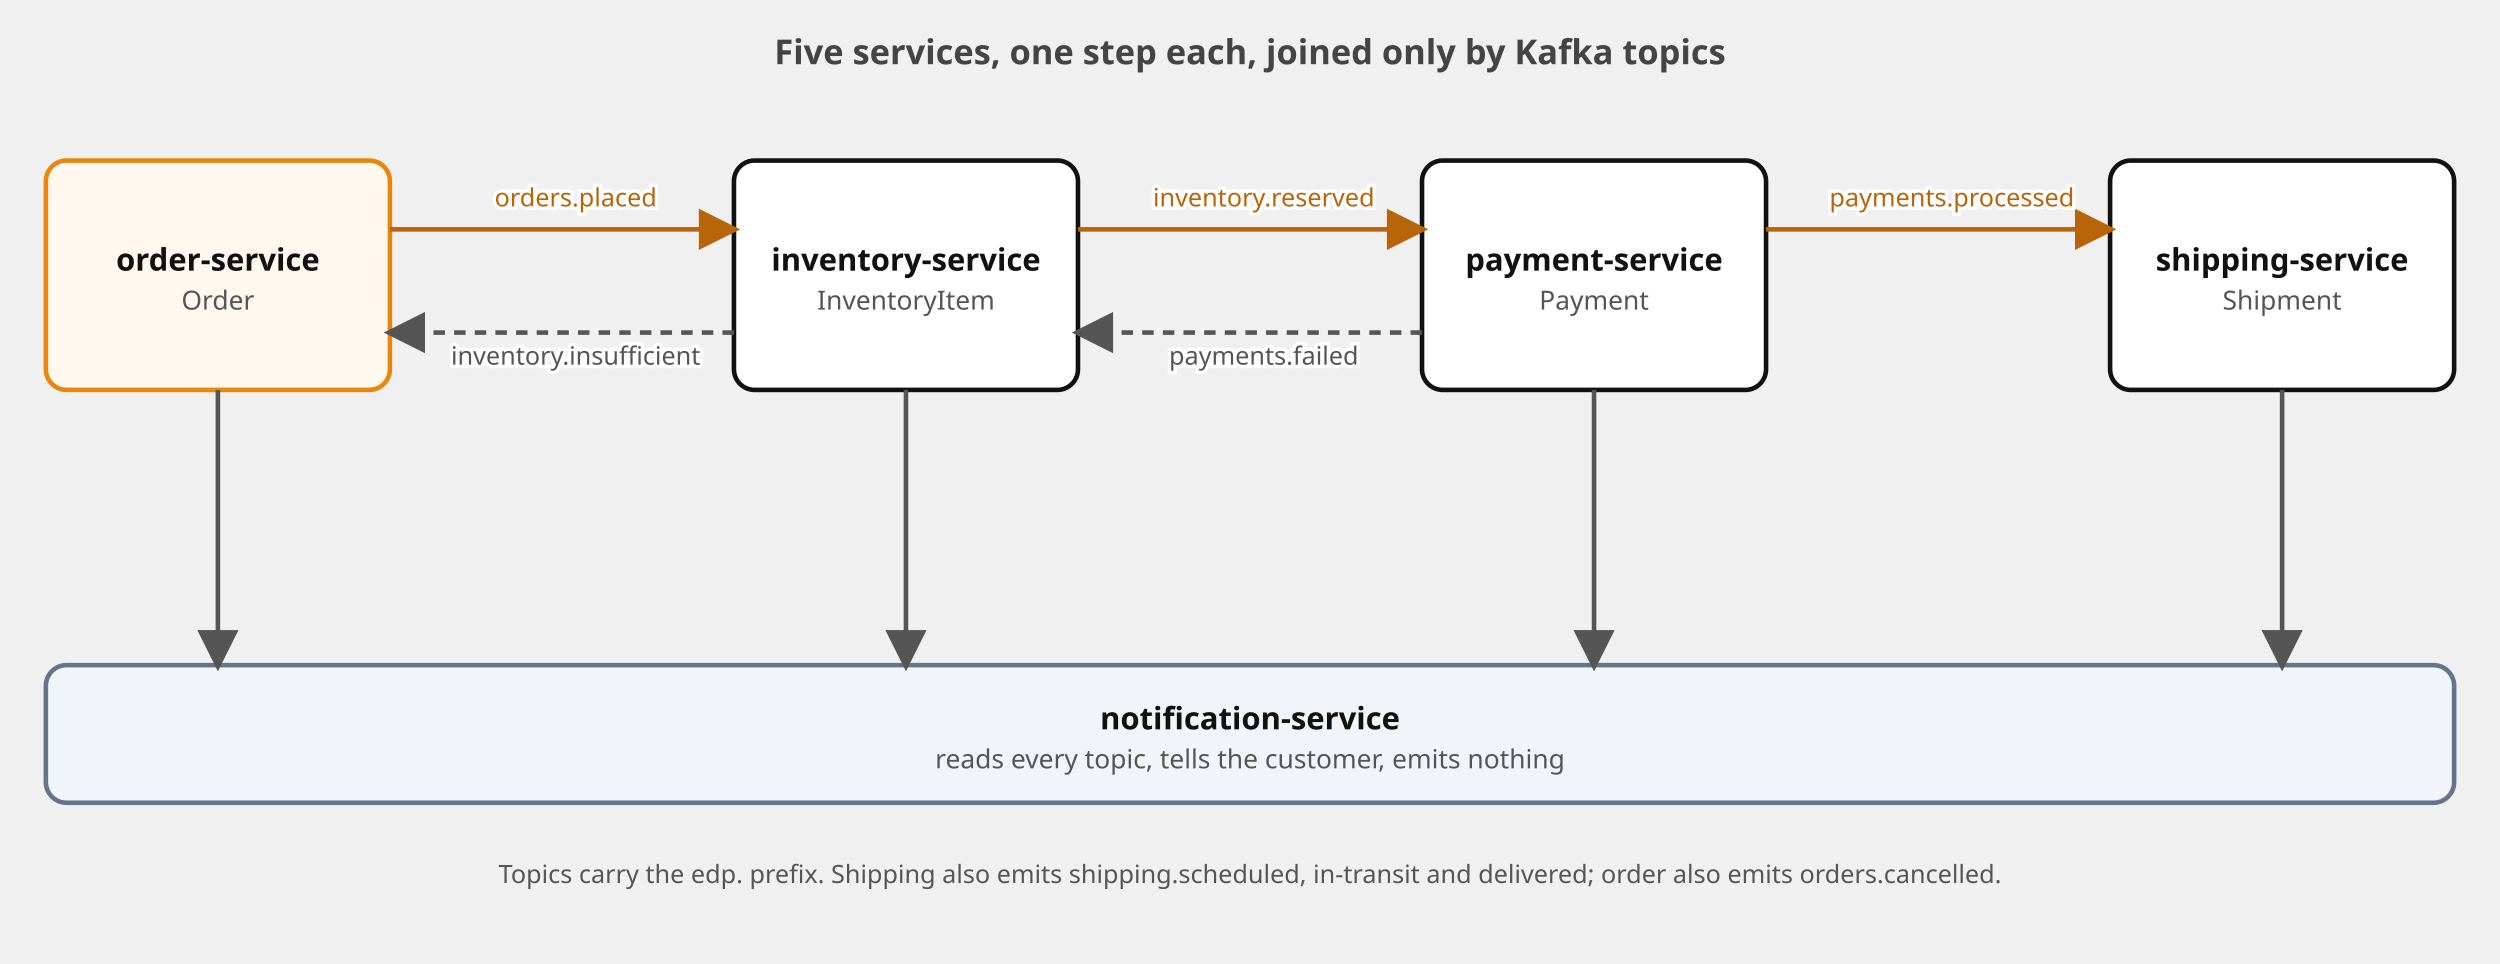
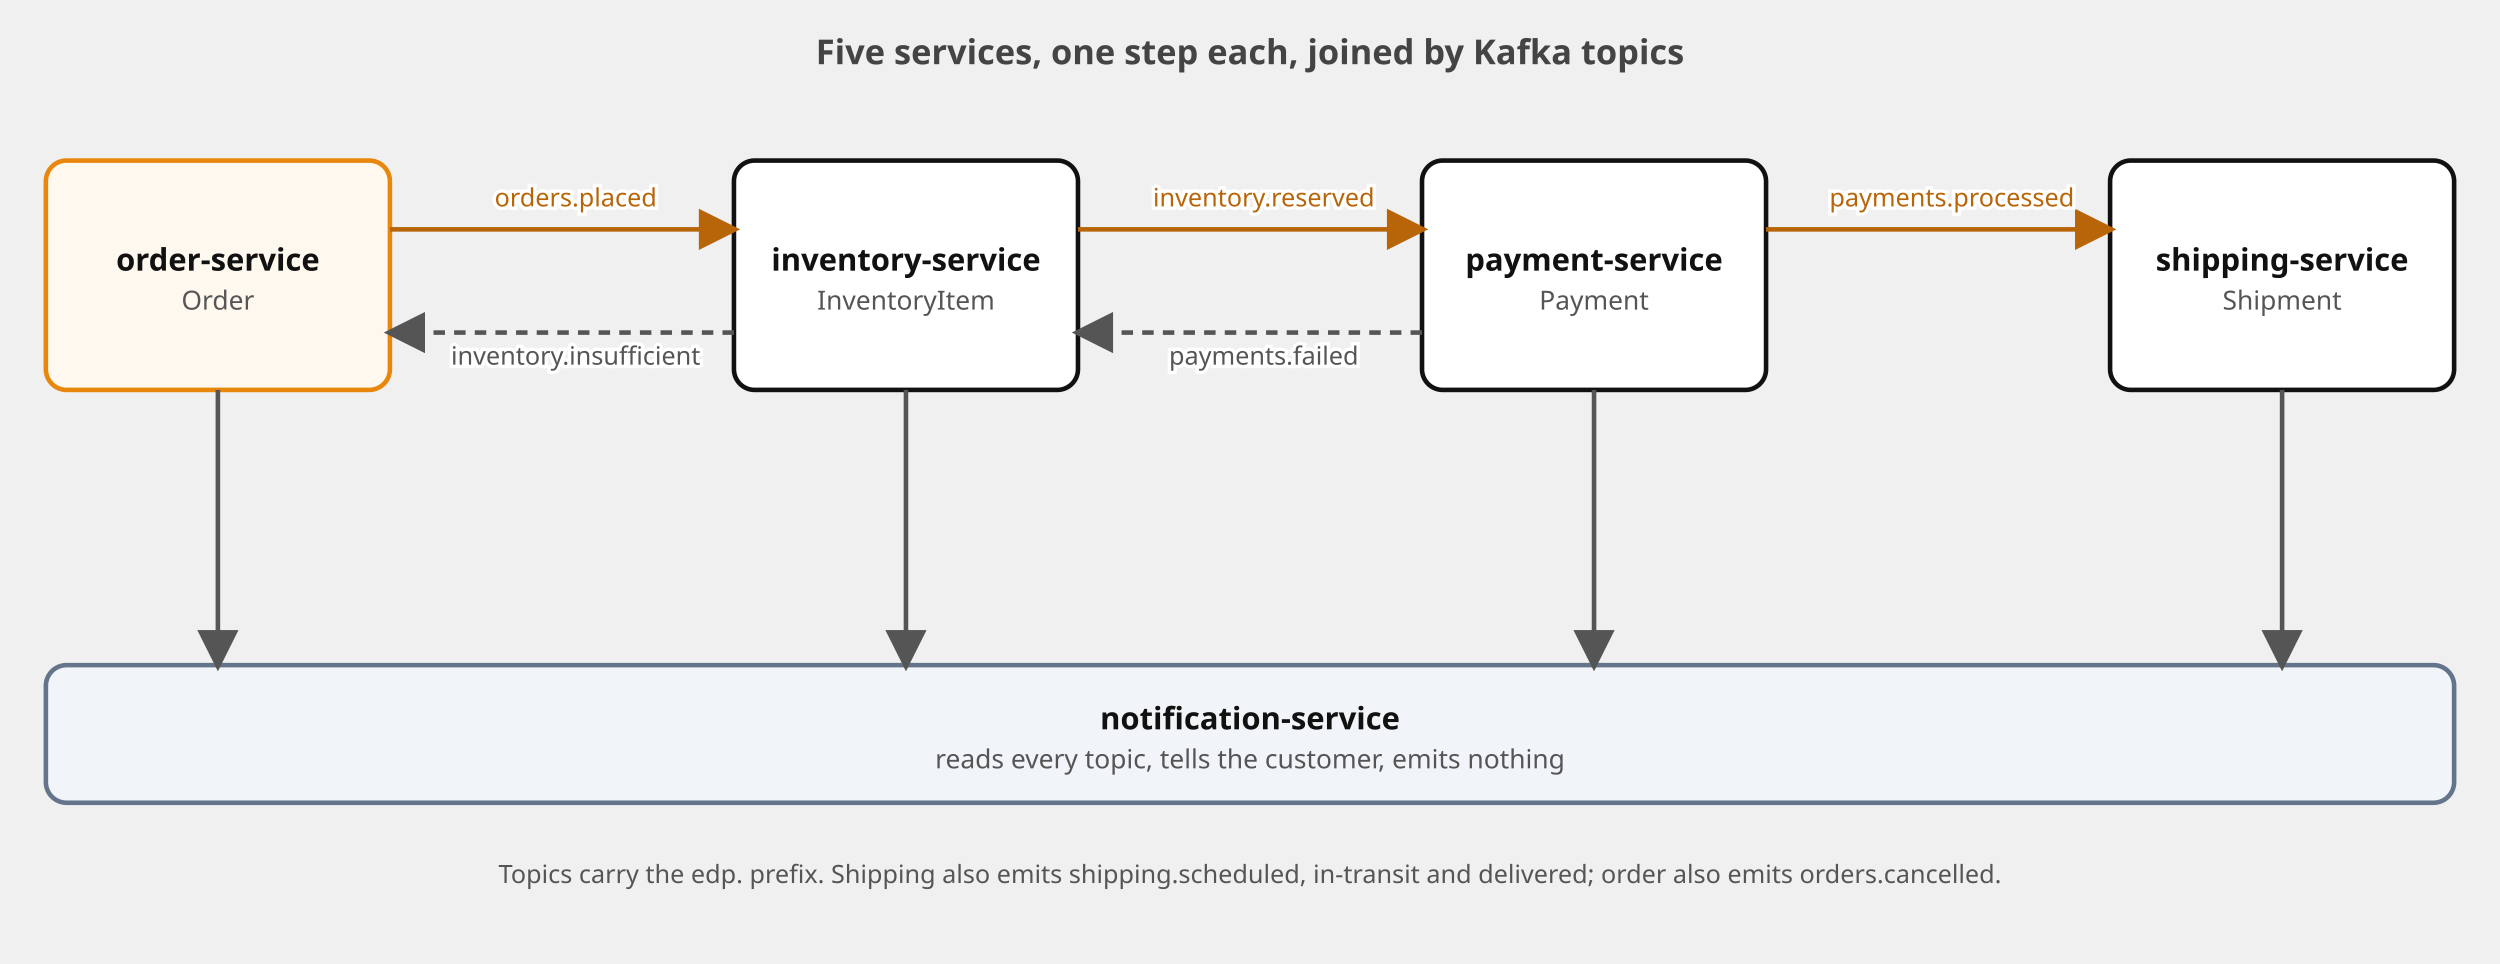
<svg xmlns="http://www.w3.org/2000/svg" viewBox="0 0 1090 420" font-family="'Red Hat Text', system-ui, sans-serif" role="img">
  <defs>
    <marker id="a" viewBox="0 0 10 10" refX="8.5" refY="5" markerWidth="9" markerHeight="9" orient="auto-start-reverse">
      <path d="M0,0 L10,5 L0,10 z" fill="#555" />
    </marker>
    <marker id="am" viewBox="0 0 10 10" refX="8.5" refY="5" markerWidth="9" markerHeight="9" orient="auto-start-reverse">
      <path d="M0,0 L10,5 L0,10 z" fill="#b8650a" />
    </marker>
  </defs>
  <rect x="20" y="70" width="150" height="100" rx="9" fill="#fff8ef" stroke="#e8870c" stroke-width="2" />
  <text x="95.0" y="118.0" font-size="13.5" font-weight="700" fill="#111111" text-anchor="middle">order-service</text>
  <text x="95.0" y="135.0" font-size="11.5" fill="#555555" text-anchor="middle">Order</text>
  <rect x="320" y="70" width="150" height="100" rx="9" fill="#ffffff" stroke="#111111" stroke-width="2" />
  <text x="395.0" y="118.0" font-size="13.5" font-weight="700" fill="#111111" text-anchor="middle">inventory-service</text>
  <text x="395.0" y="135.0" font-size="11.5" fill="#555555" text-anchor="middle">InventoryItem</text>
  <rect x="620" y="70" width="150" height="100" rx="9" fill="#ffffff" stroke="#111111" stroke-width="2" />
  <text x="695.0" y="118.0" font-size="13.5" font-weight="700" fill="#111111" text-anchor="middle">payment-service</text>
  <text x="695.0" y="135.0" font-size="11.5" fill="#555555" text-anchor="middle">Payment</text>
  <rect x="920" y="70" width="150" height="100" rx="9" fill="#ffffff" stroke="#111111" stroke-width="2" />
  <text x="995.0" y="118.0" font-size="13.5" font-weight="700" fill="#111111" text-anchor="middle">shipping-service</text>
  <text x="995.0" y="135.0" font-size="11.5" fill="#555555" text-anchor="middle">Shipment</text>
  <rect x="20" y="290" width="1050" height="60" rx="9" fill="#f1f5f9" stroke="#64748b" stroke-width="2" />
  <text x="545.0" y="318.0" font-size="13.5" font-weight="700" fill="#111111" text-anchor="middle">notification-service</text>
  <text x="545.0" y="335.0" font-size="11.5" fill="#555555" text-anchor="middle">reads every topic, tells the customer, emits nothing</text>
  <path d="M170,100 L320,100" fill="none" stroke="#b8650a" stroke-width="2" marker-end="url(#am)" />
  <text x="251.0" y="90.0" font-size="11" fill="#ffffff" stroke="#ffffff" stroke-width="3" paint-order="stroke" text-anchor="middle">orders.placed</text>
  <text x="251.0" y="90.0" font-size="11" fill="#b8650a" text-anchor="middle">orders.placed</text>
  <path d="M320,145 L170,145" fill="none" stroke="#555" stroke-width="2" stroke-dasharray="5 4" marker-end="url(#a)" />
  <text x="251.0" y="159.0" font-size="11" fill="#ffffff" stroke="#ffffff" stroke-width="3" paint-order="stroke" text-anchor="middle">inventory.insufficient</text>
  <text x="251.0" y="159.0" font-size="11" fill="#555" text-anchor="middle">inventory.insufficient</text>
  <path d="M470,100 L620,100" fill="none" stroke="#b8650a" stroke-width="2" marker-end="url(#am)" />
  <text x="551.0" y="90.0" font-size="11" fill="#ffffff" stroke="#ffffff" stroke-width="3" paint-order="stroke" text-anchor="middle">inventory.reserved</text>
  <text x="551.0" y="90.0" font-size="11" fill="#b8650a" text-anchor="middle">inventory.reserved</text>
  <path d="M620,145 L470,145" fill="none" stroke="#555" stroke-width="2" stroke-dasharray="5 4" marker-end="url(#a)" />
  <text x="551.0" y="159.0" font-size="11" fill="#ffffff" stroke="#ffffff" stroke-width="3" paint-order="stroke" text-anchor="middle">payments.failed</text>
  <text x="551.0" y="159.0" font-size="11" fill="#555" text-anchor="middle">payments.failed</text>
  <path d="M770,100 L920,100" fill="none" stroke="#b8650a" stroke-width="2" marker-end="url(#am)" />
  <text x="851.0" y="90.0" font-size="11" fill="#ffffff" stroke="#ffffff" stroke-width="3" paint-order="stroke" text-anchor="middle">payments.processed</text>
  <text x="851.0" y="90.0" font-size="11" fill="#b8650a" text-anchor="middle">payments.processed</text>
  <path d="M95,170 L95,290" fill="none" stroke="#555" stroke-width="2" marker-end="url(#a)" />
  <path d="M395,170 L395,290" fill="none" stroke="#555" stroke-width="2" marker-end="url(#a)" />
  <path d="M695,170 L695,290" fill="none" stroke="#555" stroke-width="2" marker-end="url(#a)" />
  <path d="M995,170 L995,290" fill="none" stroke="#555" stroke-width="2" marker-end="url(#a)" />
-   <text x="545" y="28" font-size="15" fill="#444444" text-anchor="middle" font-weight="700">Five services, one step each, joined only by Kafka topics</text>
+   <text x="545" y="28" font-size="15" fill="#444444" text-anchor="middle" font-weight="700">Five services, one step each, joined by Kafka topics</text>
  <text x="545" y="385" font-size="11" fill="#555555" text-anchor="middle">Topics carry the edp. prefix. Shipping also emits shipping.scheduled, in-transit and delivered; order also emits orders.cancelled.</text>
</svg>
